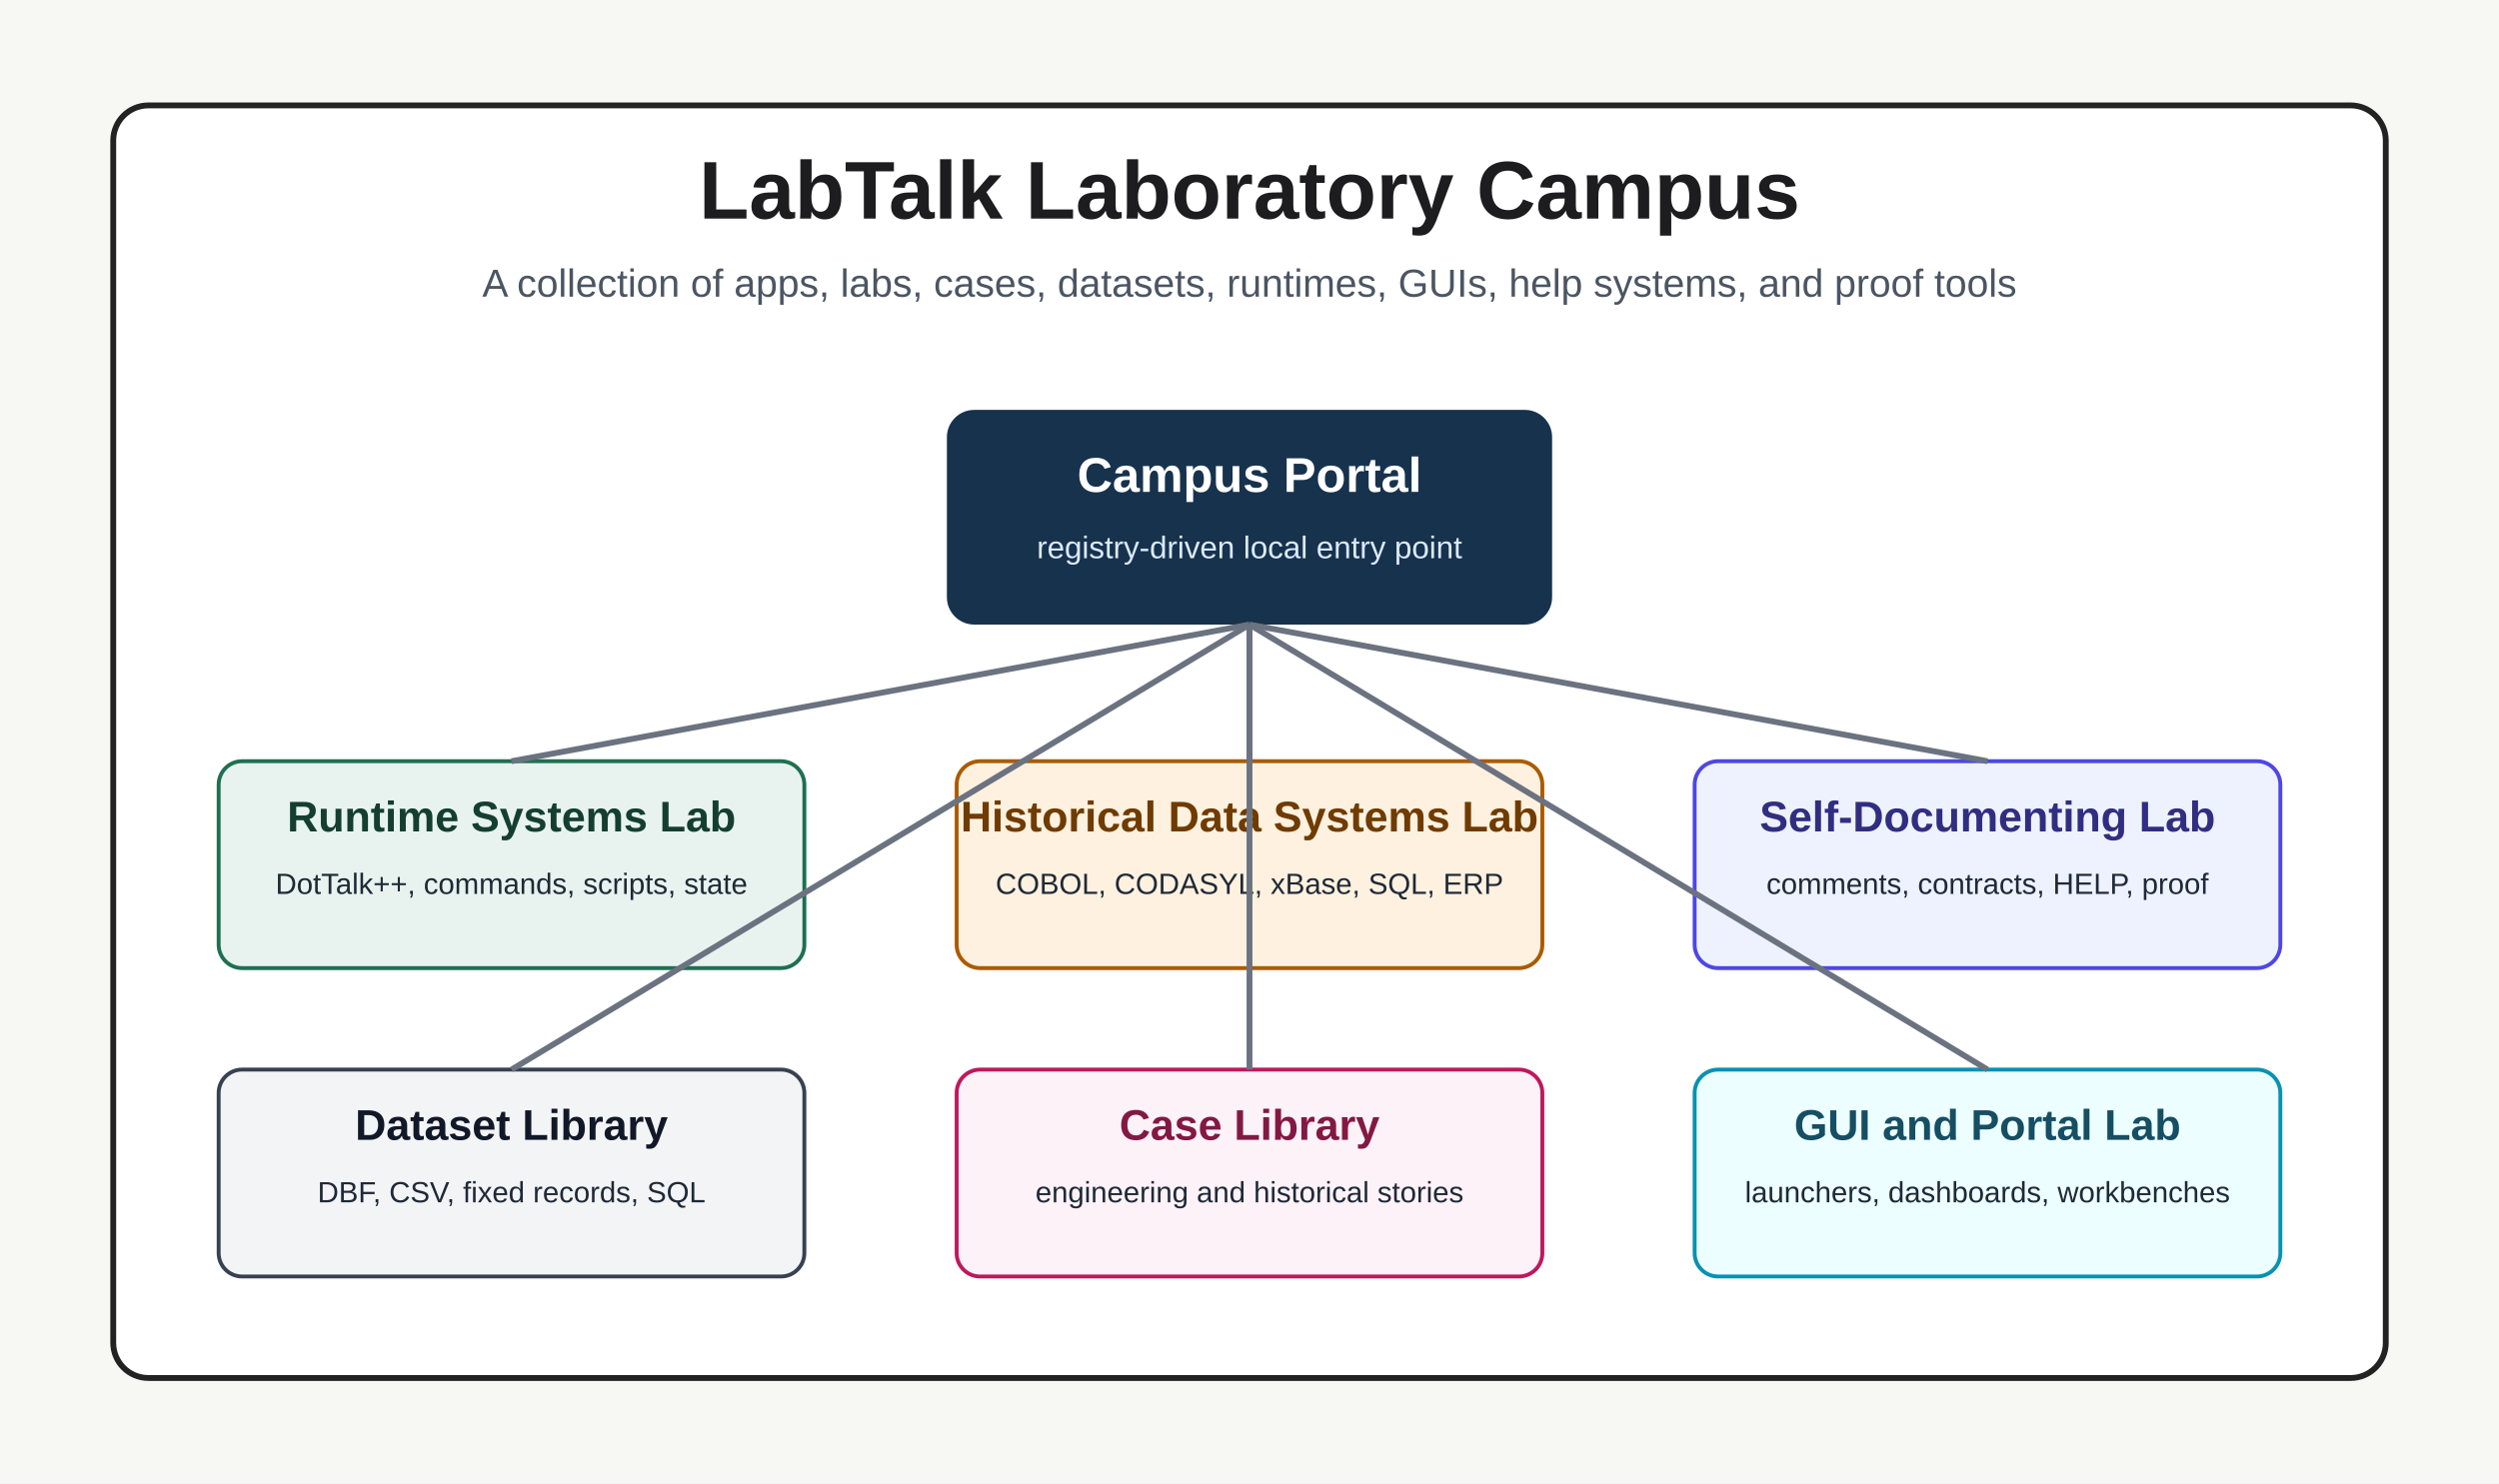
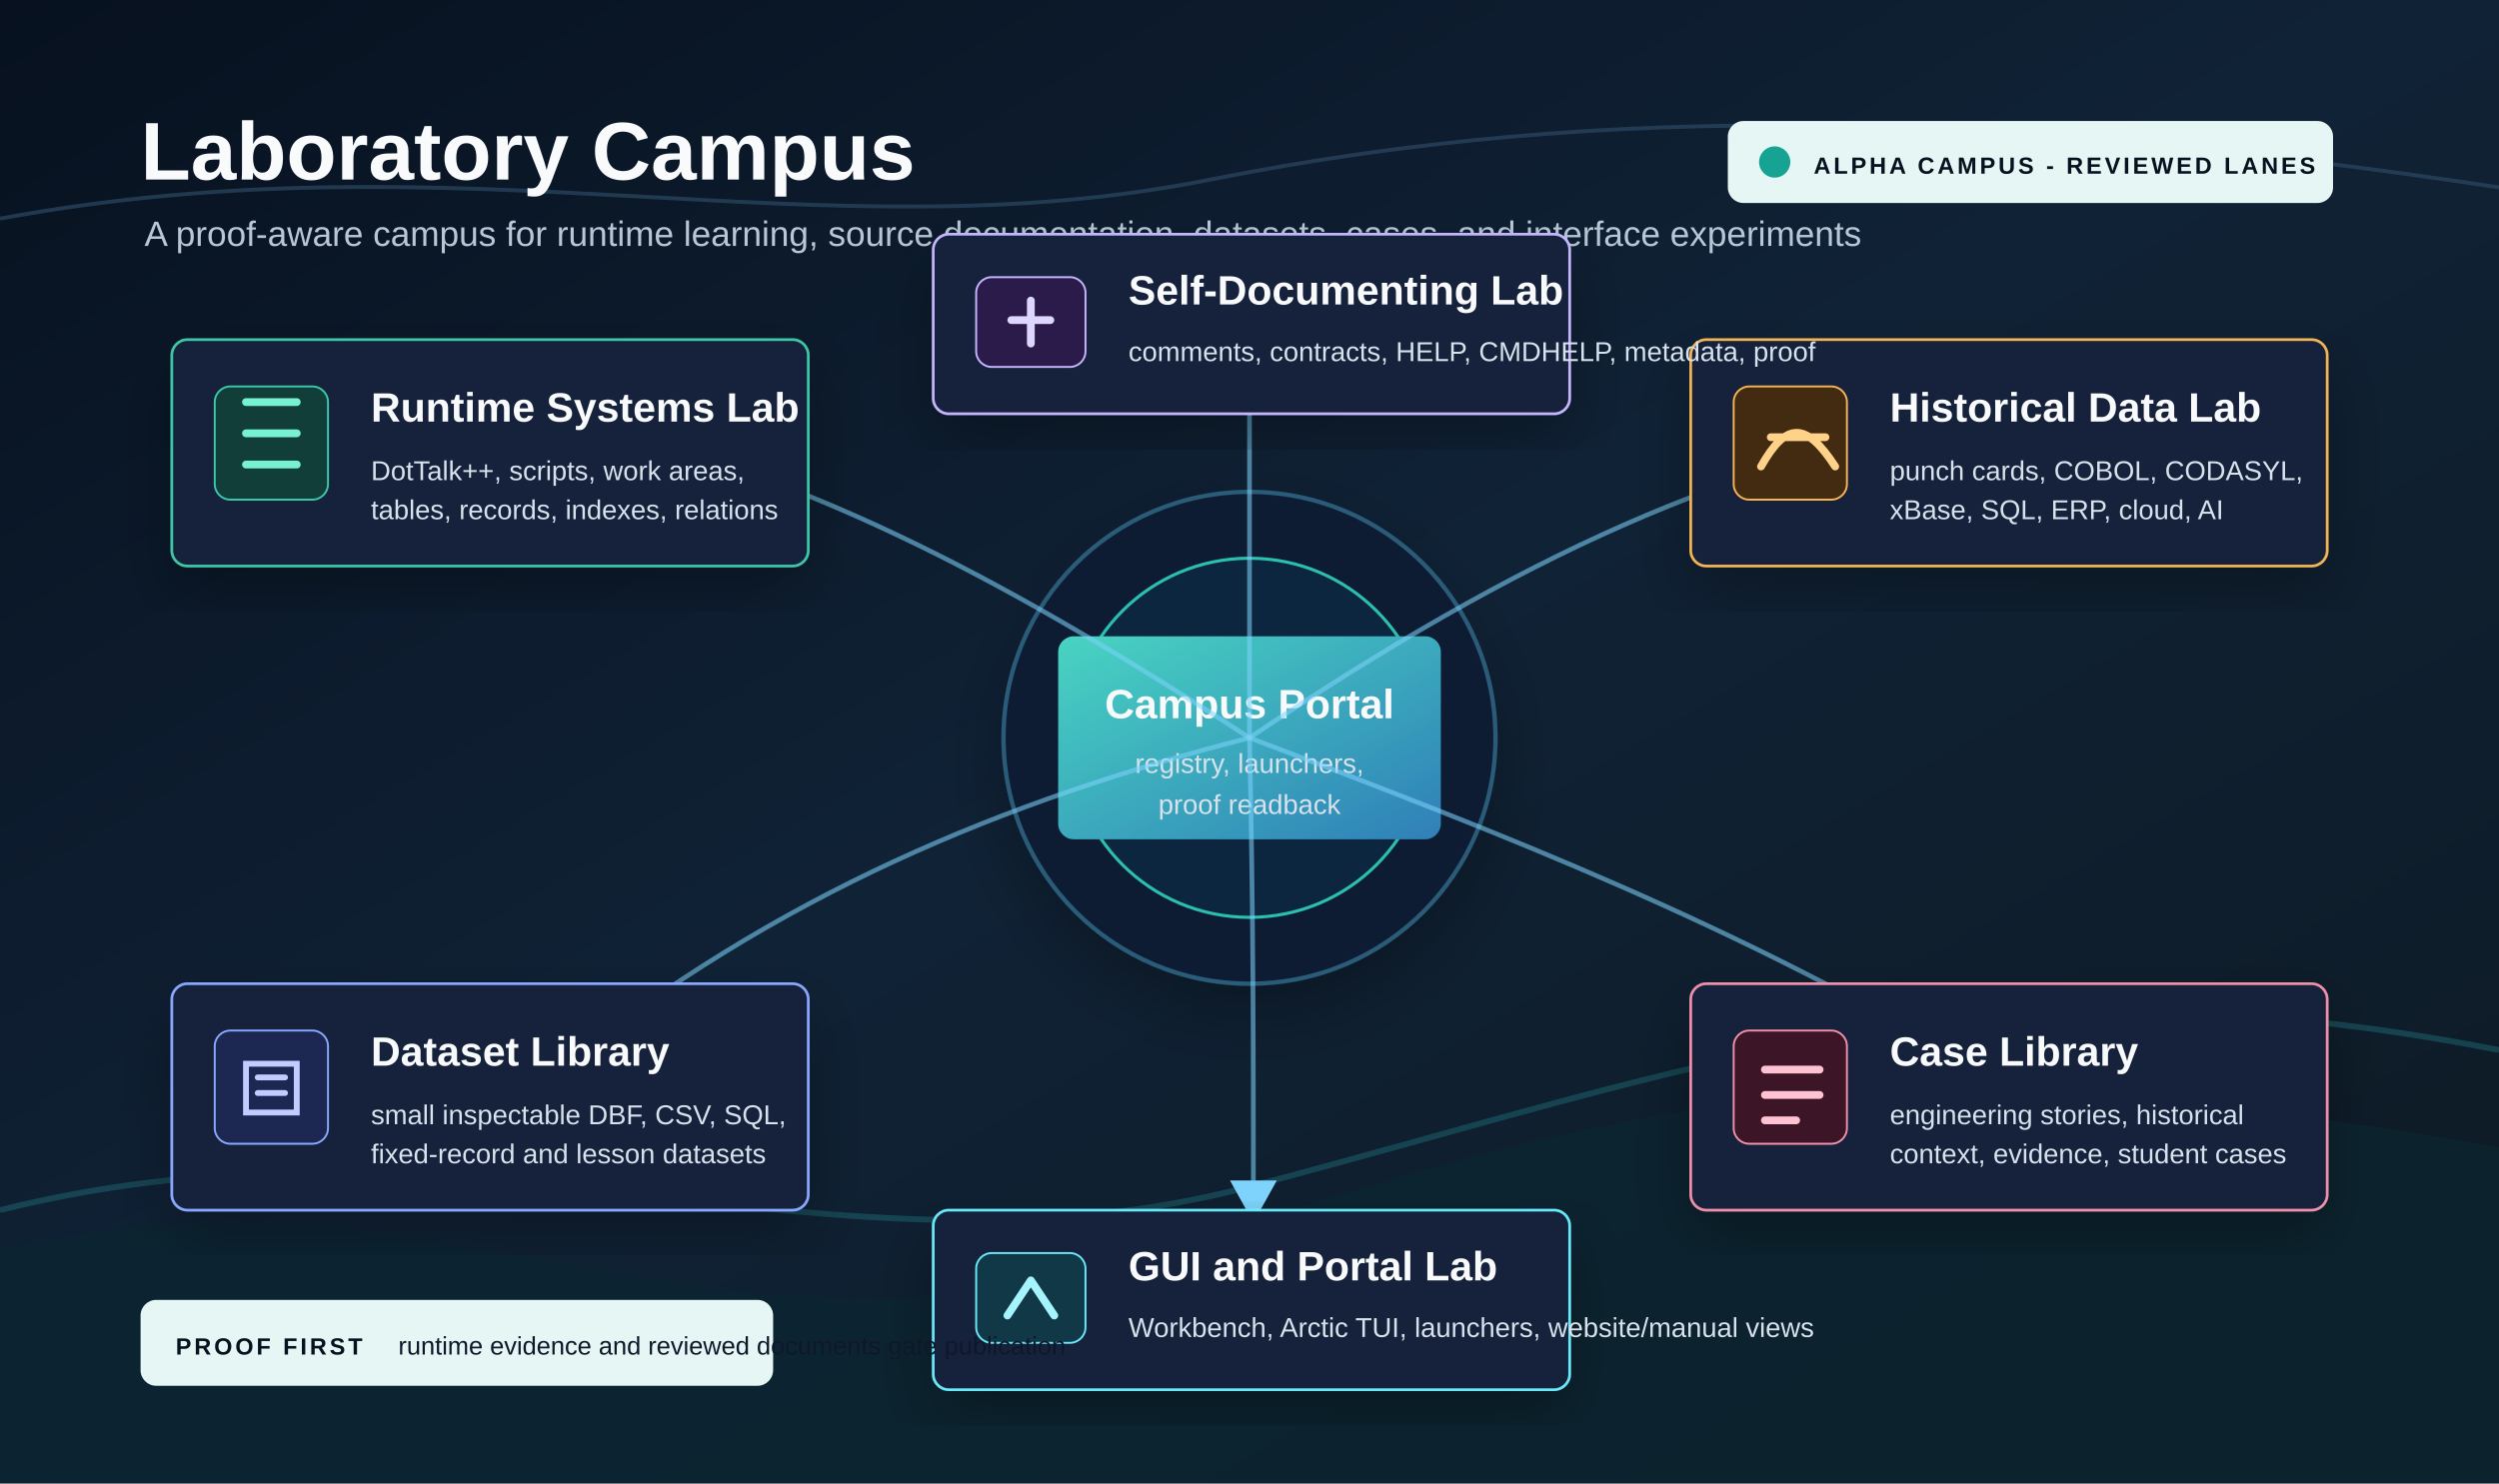
<svg xmlns="http://www.w3.org/2000/svg" width="1280" height="760" viewBox="0 0 1280 760" role="img" aria-labelledby="title desc">
-   <rect width="1280" height="760" fill="#f7f7f4" />
-   <rect x="58" y="54" width="1164" height="652" rx="18" fill="#ffffff" stroke="#222" stroke-width="3" />
-   <text x="640" y="112" text-anchor="middle" font-family="Segoe UI, Arial, sans-serif" font-size="42" font-weight="700" fill="#1d1d1f">LabTalk Laboratory Campus</text>
-   <text x="640" y="152" text-anchor="middle" font-family="Segoe UI, Arial, sans-serif" font-size="20" fill="#4b5563">A collection of apps, labs, cases, datasets, runtimes, GUIs, help systems, and proof tools</text>
-   <rect x="485" y="210" width="310" height="110" rx="14" fill="#17324d" />
-   <text x="640" y="252" text-anchor="middle" font-family="Segoe UI, Arial, sans-serif" font-size="25" font-weight="700" fill="#fff">Campus Portal</text>
-   <text x="640" y="286" text-anchor="middle" font-family="Segoe UI, Arial, sans-serif" font-size="16" fill="#dbeafe">registry-driven local entry point</text>
-   <g font-family="Segoe UI, Arial, sans-serif">
-     <rect x="112" y="390" width="300" height="106" rx="12" fill="#e8f3ef" stroke="#1f6f52" stroke-width="2" />
-     <text x="262" y="426" text-anchor="middle" font-size="22" font-weight="700" fill="#143f30">Runtime Systems Lab</text>
-     <text x="262" y="458" text-anchor="middle" font-size="15" fill="#1f2937">DotTalk++, commands, scripts, state</text>
-     <rect x="490" y="390" width="300" height="106" rx="12" fill="#fff1df" stroke="#aa5b00" stroke-width="2" />
-     <text x="640" y="426" text-anchor="middle" font-size="22" font-weight="700" fill="#6f3b00">Historical Data Systems Lab</text>
-     <text x="640" y="458" text-anchor="middle" font-size="15" fill="#1f2937">COBOL, CODASYL, xBase, SQL, ERP</text>
-     <rect x="868" y="390" width="300" height="106" rx="12" fill="#eef2ff" stroke="#4f46e5" stroke-width="2" />
-     <text x="1018" y="426" text-anchor="middle" font-size="22" font-weight="700" fill="#312e81">Self-Documenting Lab</text>
-     <text x="1018" y="458" text-anchor="middle" font-size="15" fill="#1f2937">comments, contracts, HELP, proof</text>
-     <rect x="112" y="548" width="300" height="106" rx="12" fill="#f3f4f6" stroke="#374151" stroke-width="2" />
-     <text x="262" y="584" text-anchor="middle" font-size="22" font-weight="700" fill="#111827">Dataset Library</text>
-     <text x="262" y="616" text-anchor="middle" font-size="15" fill="#1f2937">DBF, CSV, fixed records, SQL</text>
-     <rect x="490" y="548" width="300" height="106" rx="12" fill="#fdf2f8" stroke="#be185d" stroke-width="2" />
-     <text x="640" y="584" text-anchor="middle" font-size="22" font-weight="700" fill="#831843">Case Library</text>
-     <text x="640" y="616" text-anchor="middle" font-size="15" fill="#1f2937">engineering and historical stories</text>
-     <rect x="868" y="548" width="300" height="106" rx="12" fill="#ecfeff" stroke="#0891b2" stroke-width="2" />
-     <text x="1018" y="584" text-anchor="middle" font-size="22" font-weight="700" fill="#164e63">GUI and Portal Lab</text>
-     <text x="1018" y="616" text-anchor="middle" font-size="15" fill="#1f2937">launchers, dashboards, workbenches</text>
+   <defs>
+     <linearGradient id="bg" x1="0" y1="0" x2="1" y2="1">
+       <stop offset="0" stop-color="#07111f" />
+       <stop offset="0.48" stop-color="#102236" />
+       <stop offset="1" stop-color="#0d1a23" />
+     </linearGradient>
+     <linearGradient id="portal" x1="0" y1="0" x2="1" y2="1">
+       <stop offset="0" stop-color="#48d4c2" />
+       <stop offset="1" stop-color="#2f7fb8" />
+     </linearGradient>
+     <filter id="softShadow" x="-20%" y="-20%" width="140%" height="140%">
+       <feDropShadow dx="0" dy="14" stdDeviation="16" flood-color="#000000" flood-opacity="0.28" />
+     </filter>
+     <marker id="arrow" markerWidth="12" markerHeight="12" refX="9" refY="6" orient="auto">
+       <path d="M1 1 L10 6 L1 11 Z" fill="#7dd3fc" />
+     </marker>
+     <style>
+       .title { font-family: Segoe UI, Arial, sans-serif; font-size: 42px; font-weight: 750; fill: #f8fafc; }
+       .subtitle { font-family: Segoe UI, Arial, sans-serif; font-size: 18px; fill: #b8c7d7; }
+       .label { font-family: Segoe UI, Arial, sans-serif; font-size: 21px; font-weight: 720; fill: #f8fafc; }
+       .small { font-family: Segoe UI, Arial, sans-serif; font-size: 14px; fill: #d7e2ed; }
+       .chip { font-family: Segoe UI, Arial, sans-serif; font-size: 12px; font-weight: 700; letter-spacing: 1.5px; fill: #07111f; }
+       .module { fill: #14243a; stroke-width: 1.4; filter: url(#softShadow); }
+       .route { fill: none; stroke: #7dd3fc; stroke-width: 2.4; stroke-opacity: 0.56; marker-end: url(#arrow); }
+     </style>
+   </defs>
+   <rect width="1280" height="760" fill="url(#bg)" />
+   <path d="M0 640 C220 590 355 705 560 650 C770 592 895 518 1280 588 L1280 760 L0 760 Z" fill="#0b2530" opacity="0.72" />
+   <path d="M0 112 C238 68 420 132 620 92 C826 51 1028 58 1280 96" fill="none" stroke="#29475f" stroke-width="2" opacity="0.72" />
+   <path d="M0 620 C240 560 426 664 640 608 C868 548 1016 486 1280 538" fill="none" stroke="#1b5c68" stroke-width="3" opacity="0.6" />
+   <text x="72" y="92" class="title">Laboratory Campus</text>
+   <text x="74" y="126" class="subtitle">A proof-aware campus for runtime learning, source documentation, datasets, cases, and interface experiments</text>
+   <g transform="translate(885 62)">
+     <rect x="0" y="0" width="310" height="42" rx="8" fill="#e5f6f4" />
+     <circle cx="24" cy="21" r="8" fill="#16a394" />
+     <text x="44" y="27" class="chip">ALPHA CAMPUS - REVIEWED LANES</text>
  </g>
-   <g stroke="#6b7280" stroke-width="3" fill="none">
-     <path d="M640 320 L262 390" />
-     <path d="M640 320 L640 390" />
-     <path d="M640 320 L1018 390" />
-     <path d="M640 320 L262 548" />
-     <path d="M640 320 L640 548" />
-     <path d="M640 320 L1018 548" />
+   <g transform="translate(470 226)" filter="url(#softShadow)">
+     <circle cx="170" cy="152" r="126" fill="#0f1f33" stroke="#2a5b79" stroke-width="2.2" />
+     <circle cx="170" cy="152" r="92" fill="#112842" stroke="#2dd4bf" stroke-width="1.6" opacity="0.88" />
+     <rect x="72" y="100" width="196" height="104" rx="8" fill="url(#portal)" />
+     <text x="170" y="142" text-anchor="middle" class="label">Campus Portal</text>
+     <text x="170" y="170" text-anchor="middle" class="small">registry, launchers,</text>
+     <text x="170" y="191" text-anchor="middle" class="small">proof readback</text>
+   </g>
+   <g>
+     <path class="route" d="M640 378 C520 300 420 246 302 218" />
+     <path class="route" d="M640 378 C780 284 886 236 1015 214" />
+     <path class="route" d="M640 378 C515 410 398 458 286 548" />
+     <path class="route" d="M640 378 C772 428 890 474 1014 548" />
+     <path class="route" d="M640 378 C642 468 642 535 642 624" />
+     <path class="route" d="M640 378 C640 315 640 258 640 192" />
+   </g>
+   <g>
+     <rect class="module" x="88" y="174" width="326" height="116" rx="8" stroke="#3cc7a7" />
+     <rect x="110" y="198" width="58" height="58" rx="8" fill="#123e3a" stroke="#3cc7a7" />
+     <path d="M126 238 H152 M126 222 H152 M126 206 H152" stroke="#77f0d4" stroke-width="4" stroke-linecap="round" />
+     <text x="190" y="216" class="label">Runtime Systems Lab</text>
+     <text x="190" y="246" class="small">DotTalk++, scripts, work areas,</text>
+     <text x="190" y="266" class="small">tables, records, indexes, relations</text>
+   </g>
+   <g>
+     <rect class="module" x="866" y="174" width="326" height="116" rx="8" stroke="#f4b454" />
+     <rect x="888" y="198" width="58" height="58" rx="8" fill="#432b11" stroke="#f4b454" />
+     <path d="M902 239 C915 216 925 216 940 239 M907 224 H935" fill="none" stroke="#ffd28a" stroke-width="4" stroke-linecap="round" />
+     <text x="968" y="216" class="label">Historical Data Lab</text>
+     <text x="968" y="246" class="small">punch cards, COBOL, CODASYL,</text>
+     <text x="968" y="266" class="small">xBase, SQL, ERP, cloud, AI</text>
+   </g>
+   <g>
+     <rect class="module" x="88" y="504" width="326" height="116" rx="8" stroke="#8aa7ff" />
+     <rect x="110" y="528" width="58" height="58" rx="8" fill="#1d2852" stroke="#8aa7ff" />
+     <path d="M126 545 H152 V570 H126 Z M132 552 H146 M132 560 H146" fill="none" stroke="#c2ccff" stroke-width="3" stroke-linecap="round" />
+     <text x="190" y="546" class="label">Dataset Library</text>
+     <text x="190" y="576" class="small">small inspectable DBF, CSV, SQL,</text>
+     <text x="190" y="596" class="small">fixed-record and lesson datasets</text>
+   </g>
+   <g>
+     <rect class="module" x="866" y="504" width="326" height="116" rx="8" stroke="#ef8faa" />
+     <rect x="888" y="528" width="58" height="58" rx="8" fill="#3c1627" stroke="#ef8faa" />
+     <path d="M904 548 H932 M904 561 H932 M904 574 H920" stroke="#ffc2d2" stroke-width="4" stroke-linecap="round" />
+     <text x="968" y="546" class="label">Case Library</text>
+     <text x="968" y="576" class="small">engineering stories, historical</text>
+     <text x="968" y="596" class="small">context, evidence, student cases</text>
+   </g>
+   <g>
+     <rect class="module" x="478" y="620" width="326" height="92" rx="8" stroke="#67e8f9" />
+     <rect x="500" y="642" width="56" height="46" rx="8" fill="#103847" stroke="#67e8f9" />
+     <path d="M516 674 L528 656 L540 674" fill="none" stroke="#a5f3fc" stroke-width="4" stroke-linecap="round" stroke-linejoin="round" />
+     <text x="578" y="656" class="label">GUI and Portal Lab</text>
+     <text x="578" y="685" class="small">Workbench, Arctic TUI, launchers, website/manual views</text>
+   </g>
+   <g>
+     <rect class="module" x="478" y="120" width="326" height="92" rx="8" stroke="#c4b5fd" />
+     <rect x="500" y="142" width="56" height="46" rx="8" fill="#2a1b4a" stroke="#c4b5fd" />
+     <path d="M518 164 H538 M528 154 V176" stroke="#ddd6fe" stroke-width="4" stroke-linecap="round" />
+     <text x="578" y="156" class="label">Self-Documenting Lab</text>
+     <text x="578" y="185" class="small">comments, contracts, HELP, CMDHELP, metadata, proof</text>
+   </g>
+   <g transform="translate(72 666)">
+     <rect x="0" y="0" width="324" height="44" rx="8" fill="#e5f6f4" />
+     <text x="18" y="28" class="chip">PROOF FIRST</text>
+     <text x="132" y="28" font-family="Segoe UI, Arial, sans-serif" font-size="13" fill="#0f172a">runtime evidence and reviewed documents gate publication</text>
  </g>
</svg>
